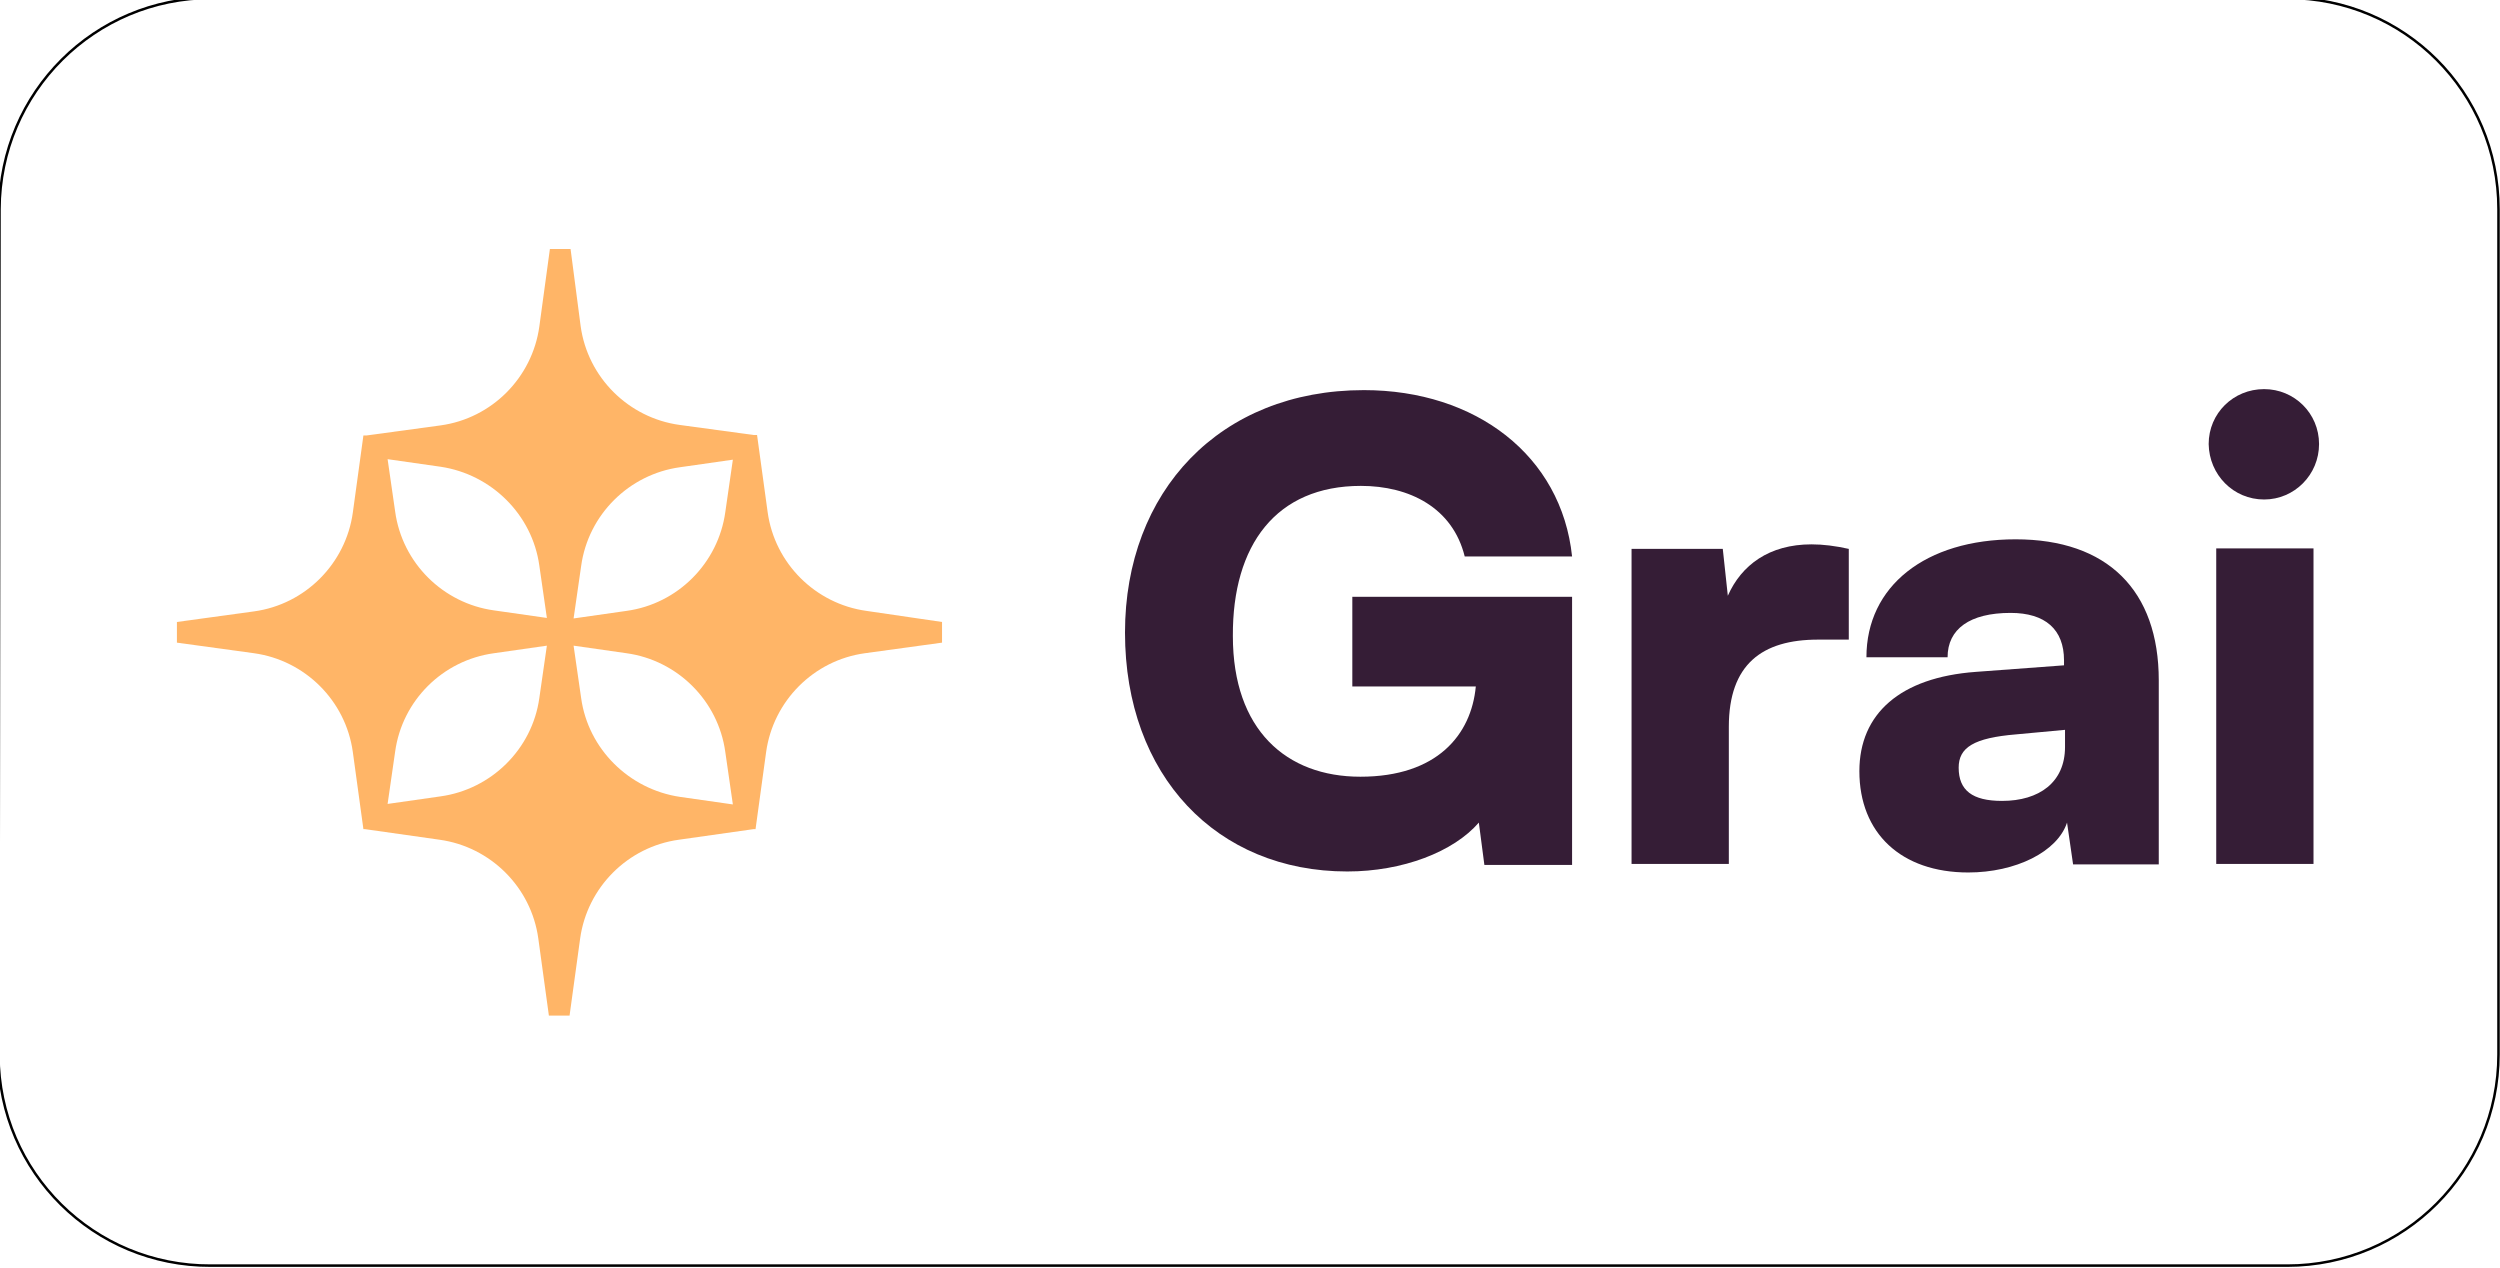
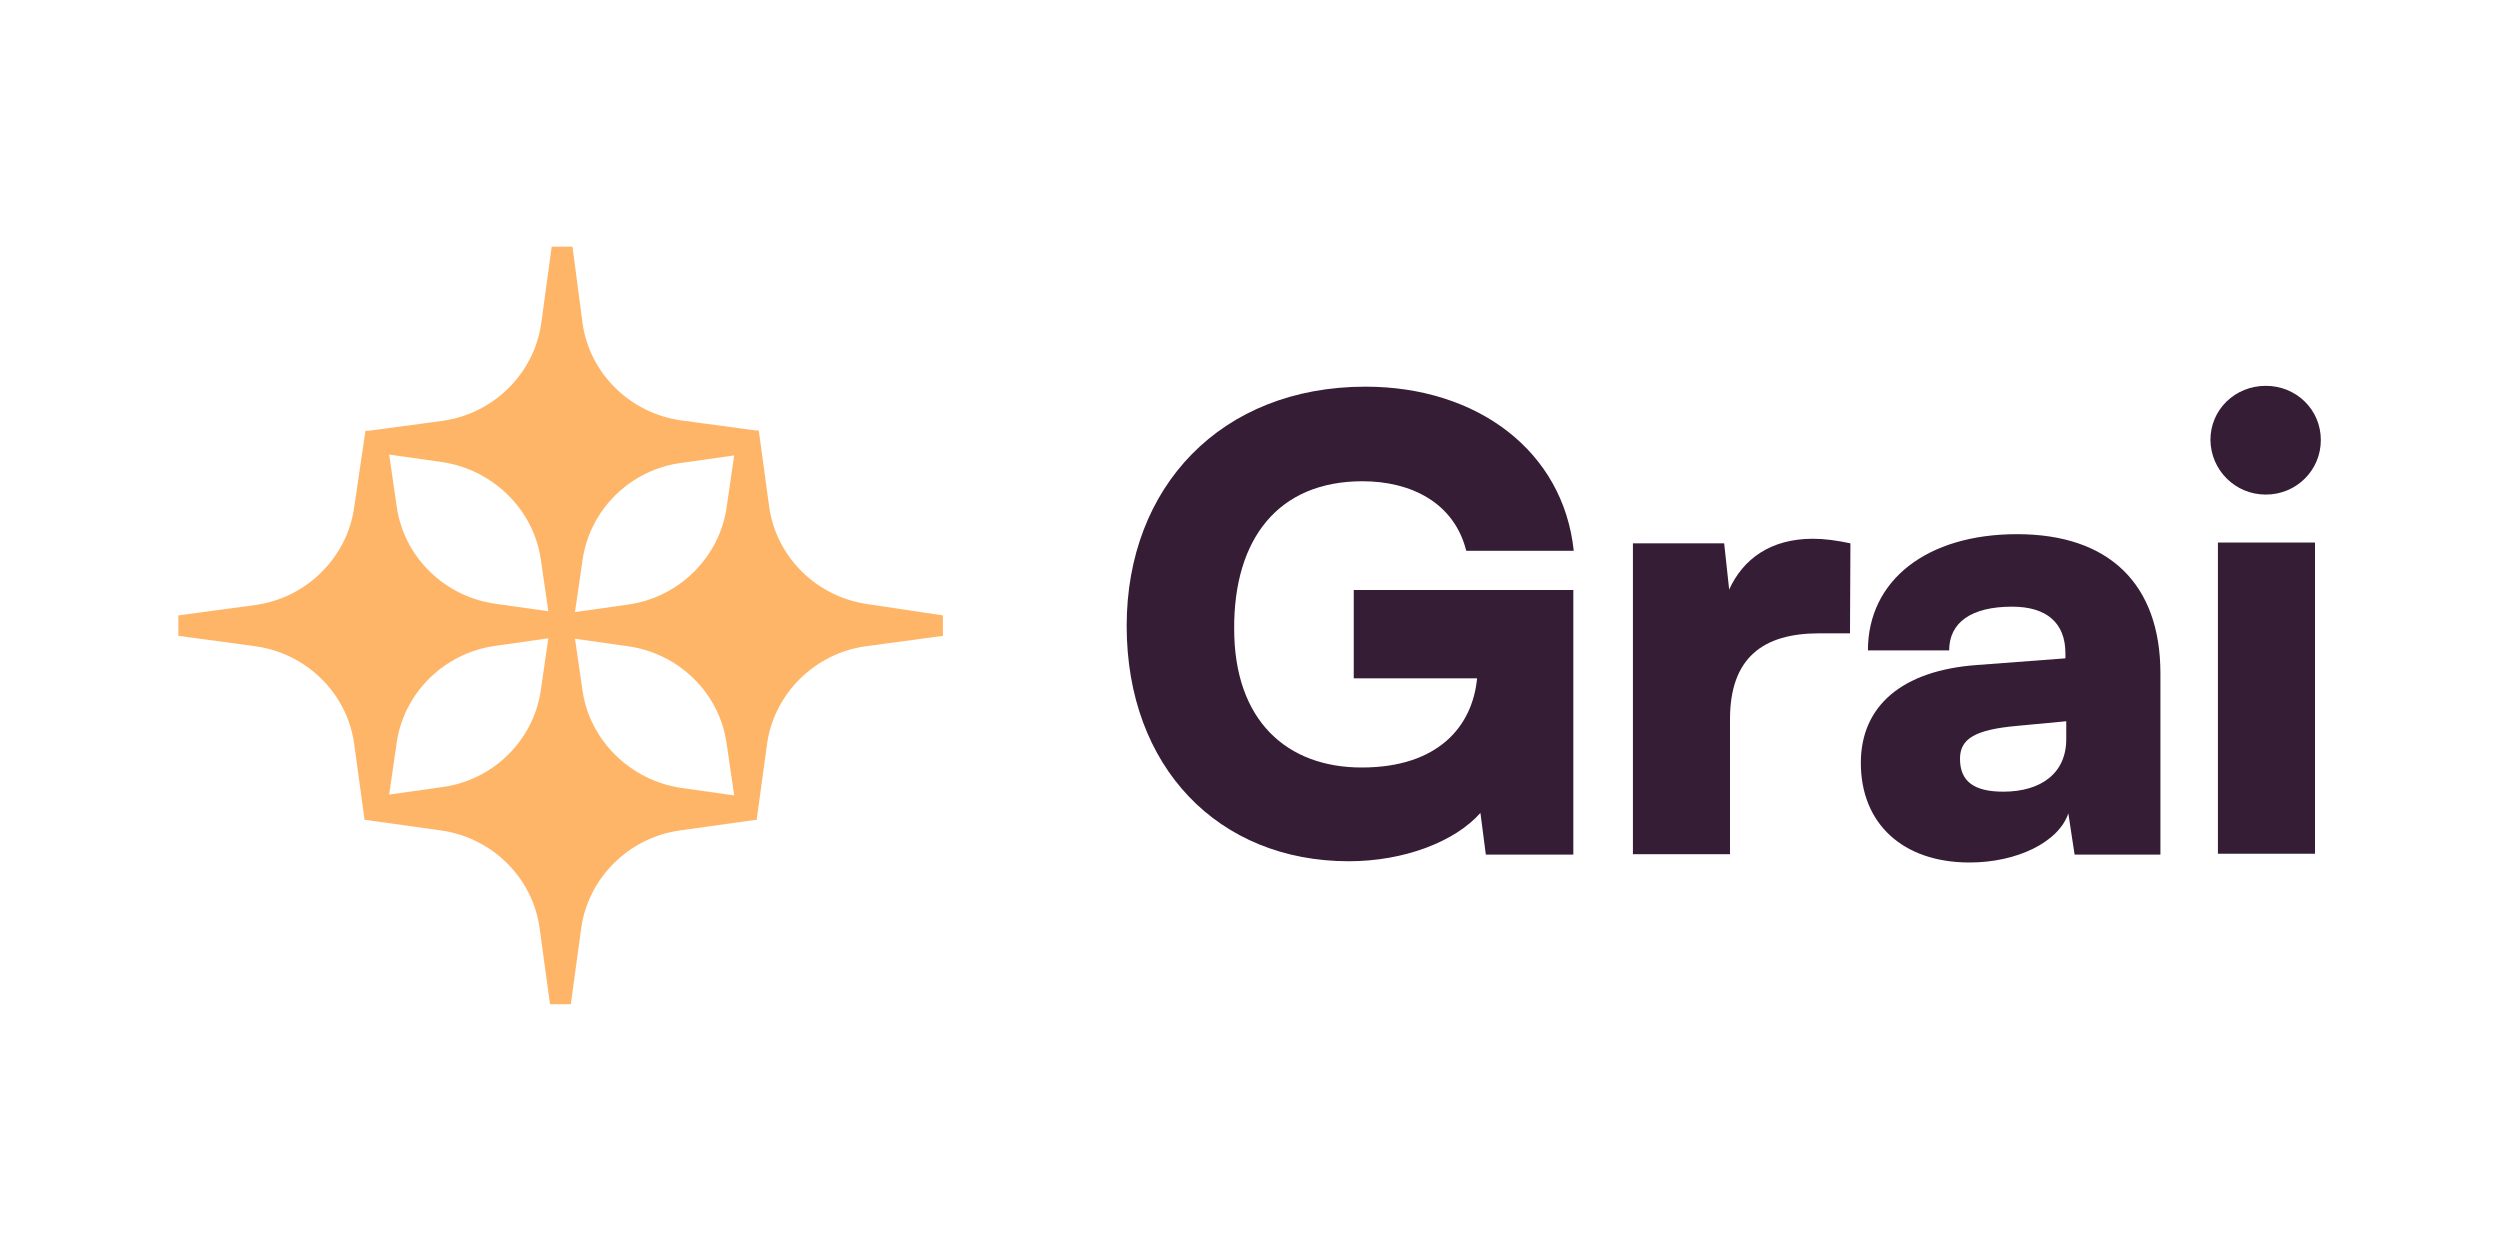
- <svg xmlns="http://www.w3.org/2000/svg" version="1.1" id="Layer_2_00000025409204102716839700000007188190934644404881_" x="0px" y="0px" viewBox="0 0 496 251.4" style="enable-background:new 0 0 496 251.4;" xml:space="preserve">
+ <svg xmlns="http://www.w3.org/2000/svg" version="1.1" id="Layer_2_00000025409204102716839700000007188190934644404881_" x="0px" y="0px" viewBox="0 0 600 300" style="enable-background:new 0 0 600 300;" xml:space="preserve">
  <style type="text/css">
- 	.st0{fill-rule:evenodd;clip-rule:evenodd;fill:none;stroke:#000000;stroke-width:0.5;stroke-miterlimit:10;}
+ 	.st0{fill:none;}
	.st1{fill:#FFB567;}
	.st2{fill:#351D36;}
</style>
-   <path class="st0" d="M-0.1,41.5L-0.1,41.5C0,18.3,18.8-0.4,41.9-0.4h411.9c23.2,0,41.9,18.7,41.9,41.9l0,0v167.7  c0,23.1-18.7,41.9-41.9,41.9h-412c-23.1,0.1-42-18.5-42.1-41.7v-0.2L-0.1,41.5z" />
+   <path class="st0" d="M0.2,50L0.2,50C0.4,22.3,23.1,0,51,0h498.3C577.4,0,600,22.3,600,50l0,0v200c0,27.6-22.6,50-50.7,50H50.9  C23,300.1,0.1,277.9,0,250.3V250L0.2,50z" />
  <g>
-     <path class="st1" d="M171.9,121.2c-10.1-1.4-18.2-9.4-19.6-19.6l-2.1-15.3h-0.7l-14.7-2c-10.1-1.4-18.2-9.4-19.6-19.6l-2-15.3h-4.1   L107,64.8c-1.4,10.1-9.4,18.2-19.6,19.6l-14.7,2h-0.6l-2.1,15.3c-1.4,10.1-9.4,18.2-19.6,19.6l-15.3,2.1v4.1l15.3,2.1   c10.1,1.4,18.2,9.4,19.6,19.6l2.1,15.3h0.3l14.8,2.1c10.1,1.4,18.2,9.4,19.6,19.6l2.1,15.3h4.1l2.1-15.3   c1.4-10.1,9.4-18.2,19.6-19.6l14.8-2.1h0.4l2.1-15.3c1.4-10.1,9.4-18.2,19.6-19.6l15.3-2.1v-4.1L171.9,121.2z M134.9,92.7l10.5-1.5   l-1.5,10.4c-1.4,10.1-9.4,18.2-19.6,19.6l-10.5,1.5l1.5-10.4C116.7,102.1,124.8,94.1,134.9,92.7z M107,112.2l1.5,10.4L98,121.1   c-10.1-1.4-18.2-9.4-19.6-19.6l-1.5-10.4l10.5,1.5C97.5,94.1,105.6,102.1,107,112.2z M87.4,158l-10.5,1.5l1.5-10.4   C79.8,139,87.8,131,98,129.6l10.5-1.5l-1.5,10.4C105.6,148.6,97.5,156.6,87.4,158z M115.3,138.5l-1.5-10.4l10.5,1.5   c10.1,1.4,18.2,9.4,19.6,19.6l1.5,10.4l-10.5-1.5C124.8,156.6,116.7,148.6,115.3,138.5z" />
-     <path class="st2" d="M270,96.4c9.6,0,18.2,4.3,20.6,14h21.3c-2.1-20-19.1-33-41.3-33c-28.6,0-47.4,20.1-47.4,48.1   c0,28.4,18.2,47.4,44.1,47.4c11,0,21.1-3.9,26.1-9.7l1.1,8.4h17.4v-53.2h-43.6v17.8h24.5c-0.9,9.6-7.7,17.9-22.9,17.9   c-14.7,0-25.3-9.3-25.3-27.9C244.5,108.1,253.2,96.4,270,96.4z" />
-     <path class="st2" d="M366.8,108.9c-2.7-0.6-5.1-0.9-7.4-0.9c-8.4,0-13.9,4.1-16.6,10.2l-1-9.3h-18.1v62.5H343v-27.2   c0-12.4,6.6-17.3,17.7-17.3h6.1v-18H366.8z" />
-     <path class="st2" d="M390.5,173.1c9.4,0,17.7-4.1,19.6-9.9l1.2,8.3h17v-36.5c0-17.9-10.2-28-28.4-28c-17.9,0-29.6,9.3-29.6,23.4   h16.1c0-5.6,4.4-8.8,12.5-8.8c6.9,0,10.6,3.3,10.6,9.4v1l-17.5,1.3c-15,1.1-23.1,8.3-23.1,19.7   C368.9,165.3,377.2,173.1,390.5,173.1z M397.2,158.9c-5.9,0-8.6-2.1-8.6-6.6c0-4,3-5.9,11.4-6.6l9.7-0.9v3.4   C409.7,155.2,404.6,158.9,397.2,158.9z" />
-     <path class="st2" d="M449.2,99.1c6,0,10.9-4.9,10.9-11s-4.9-10.9-10.9-10.9c-6.1,0-11,4.8-11,10.9   C438.3,94.2,443.1,99.1,449.2,99.1z M439.7,171.4H459v-62.6h-19.3V171.4z" />
+     <path class="st1" d="M208.3,145c-12.2-1.7-22-11.2-23.7-23.4l-2.5-18.3h-0.8l-17.8-2.4c-12.2-1.7-22-11.2-23.7-23.4l-2.4-18.3h-5   l-2.5,18.4c-1.7,12-11.4,21.7-23.7,23.4l-17.8,2.4h-0.7L85,121.8c-1.7,12-11.4,21.7-23.7,23.4l-18.5,2.5v4.9l18.5,2.5   c12.2,1.7,22,11.2,23.7,23.4l2.5,18.3h0.4l17.9,2.5c12.2,1.7,22,11.2,23.7,23.4l2.5,18.3h5l2.5-18.3c1.7-12,11.4-21.7,23.7-23.4   l17.9-2.5h0.5l2.5-18.3c1.7-12,11.4-21.7,23.7-23.4l18.5-2.5v-4.9L208.3,145z M163.5,111.1l12.7-1.8l-1.8,12.4   c-1.7,12-11.4,21.7-23.7,23.4l-12.7,1.8l1.8-12.4C141.5,122.3,151.3,112.7,163.5,111.1z M129.8,134.3l1.8,12.4l-12.7-1.8   c-12.2-1.7-22-11.2-23.7-23.4l-1.8-12.4l12.7,1.8C118.3,112.7,128.1,122.3,129.8,134.3z M106.1,188.9l-12.7,1.8l1.8-12.4   c1.7-12,11.4-21.6,23.7-23.3l12.7-1.8l-1.8,12.4C128.1,177.7,118.3,187.3,106.1,188.9z M139.8,165.7l-1.8-12.4l12.7,1.8   c12.2,1.7,22,11.2,23.7,23.4l1.8,12.4l-12.7-1.8C151.3,187.3,141.5,177.7,139.8,165.7z" />
+     <path class="st2" d="M327,115.5c11.6,0,22,5.1,24.9,16.7h25.8c-2.5-23.9-23.1-39.4-50-39.4c-34.6,0-57.3,24-57.3,57.4   c0,33.9,22,56.5,53.3,56.5c13.3,0,25.5-4.7,31.6-11.6l1.3,10h21v-63.5h-52.7v21.2h29.6c-1.1,11.5-9.3,21.4-27.7,21.4   c-17.8,0-30.6-11.1-30.6-33.3C296.1,129.4,306.7,115.5,327,115.5z" />
+     <path class="st2" d="M444.1,130.4c-3.3-0.7-6.2-1.1-9-1.1c-10.2,0-16.8,4.9-20.1,12.2l-1.2-11.1h-21.9v74.6h23.3v-32.4   c0-14.8,8-20.6,21.4-20.6h7.4L444.1,130.4L444.1,130.4z" />
+     <path class="st2" d="M472.7,207c11.4,0,21.4-4.9,23.7-11.8l1.5,9.9h20.6v-43.5c0-21.4-12.3-33.4-34.4-33.4   c-21.7,0-35.8,11.1-35.8,27.9h19.5c0-6.7,5.3-10.5,15.1-10.5c8.3,0,12.8,3.9,12.8,11.2v1.2l-21.2,1.6c-18.1,1.3-27.9,9.9-27.9,23.5   C446.6,197.7,456.7,207,472.7,207z M480.8,190c-7.1,0-10.4-2.5-10.4-7.9c0-4.8,3.6-7,13.8-7.9l11.7-1.1v4.1   C496,185.6,489.8,190,480.8,190z" />
+     <path class="st2" d="M543.8,118.7c7.3,0,13.2-5.8,13.2-13.1s-5.9-13-13.2-13c-7.4,0-13.3,5.7-13.3,13   C530.6,112.8,536.4,118.7,543.8,118.7z M532.3,204.9h23.3v-74.7h-23.3V204.9z" />
  </g>
</svg>
